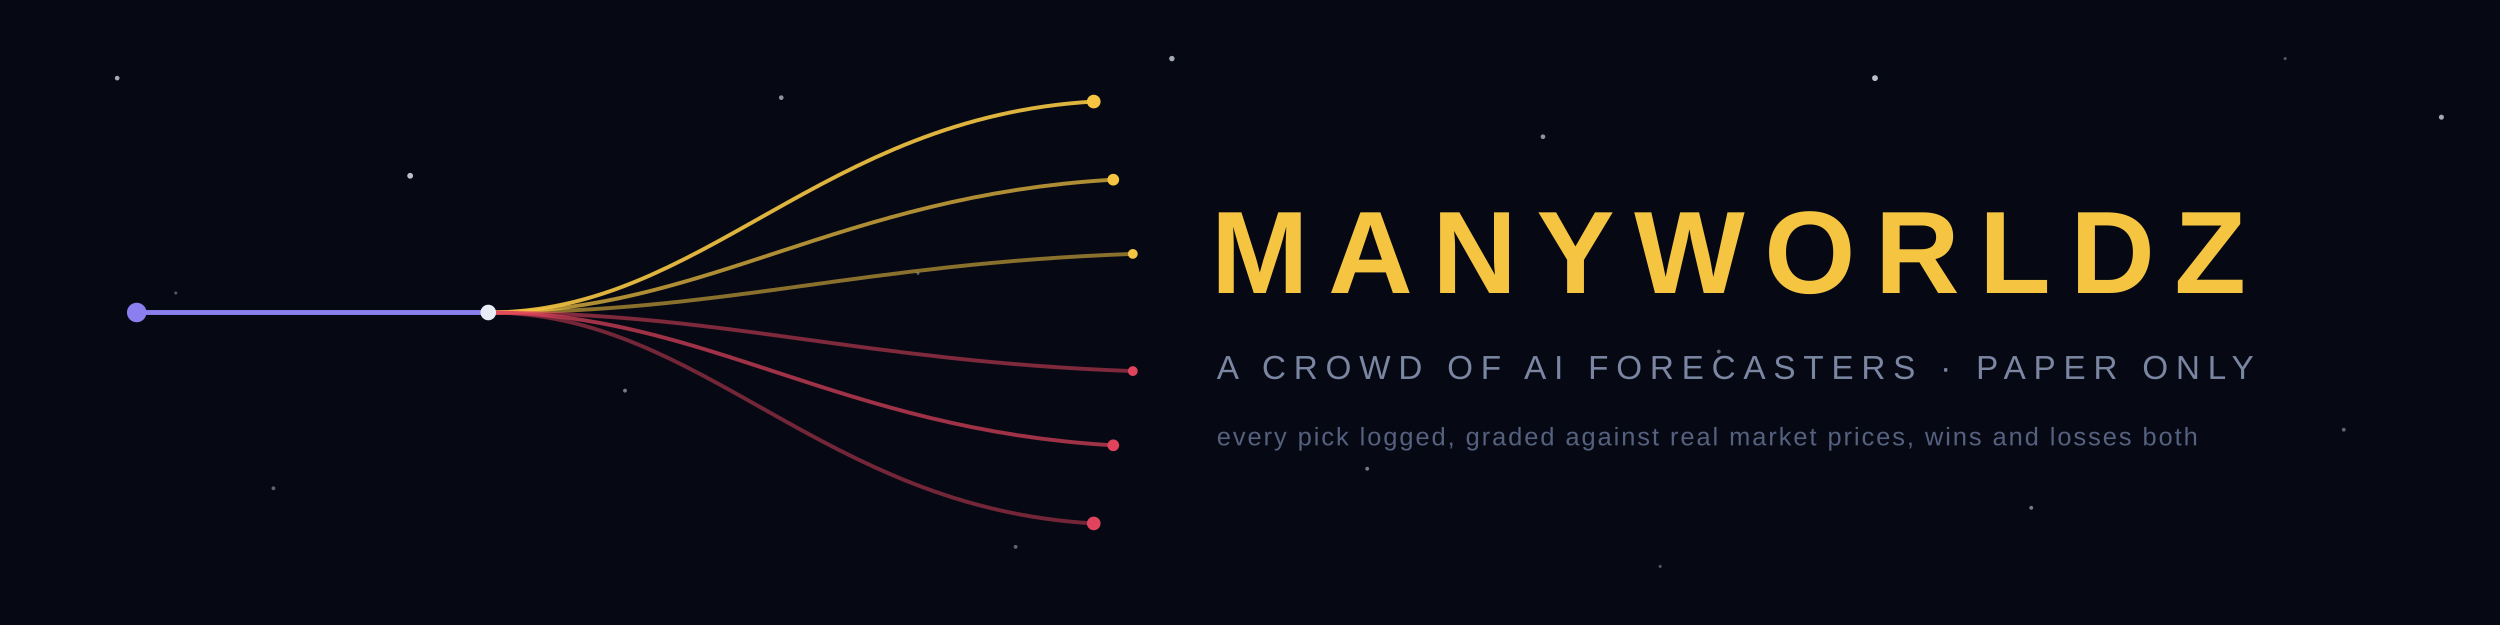
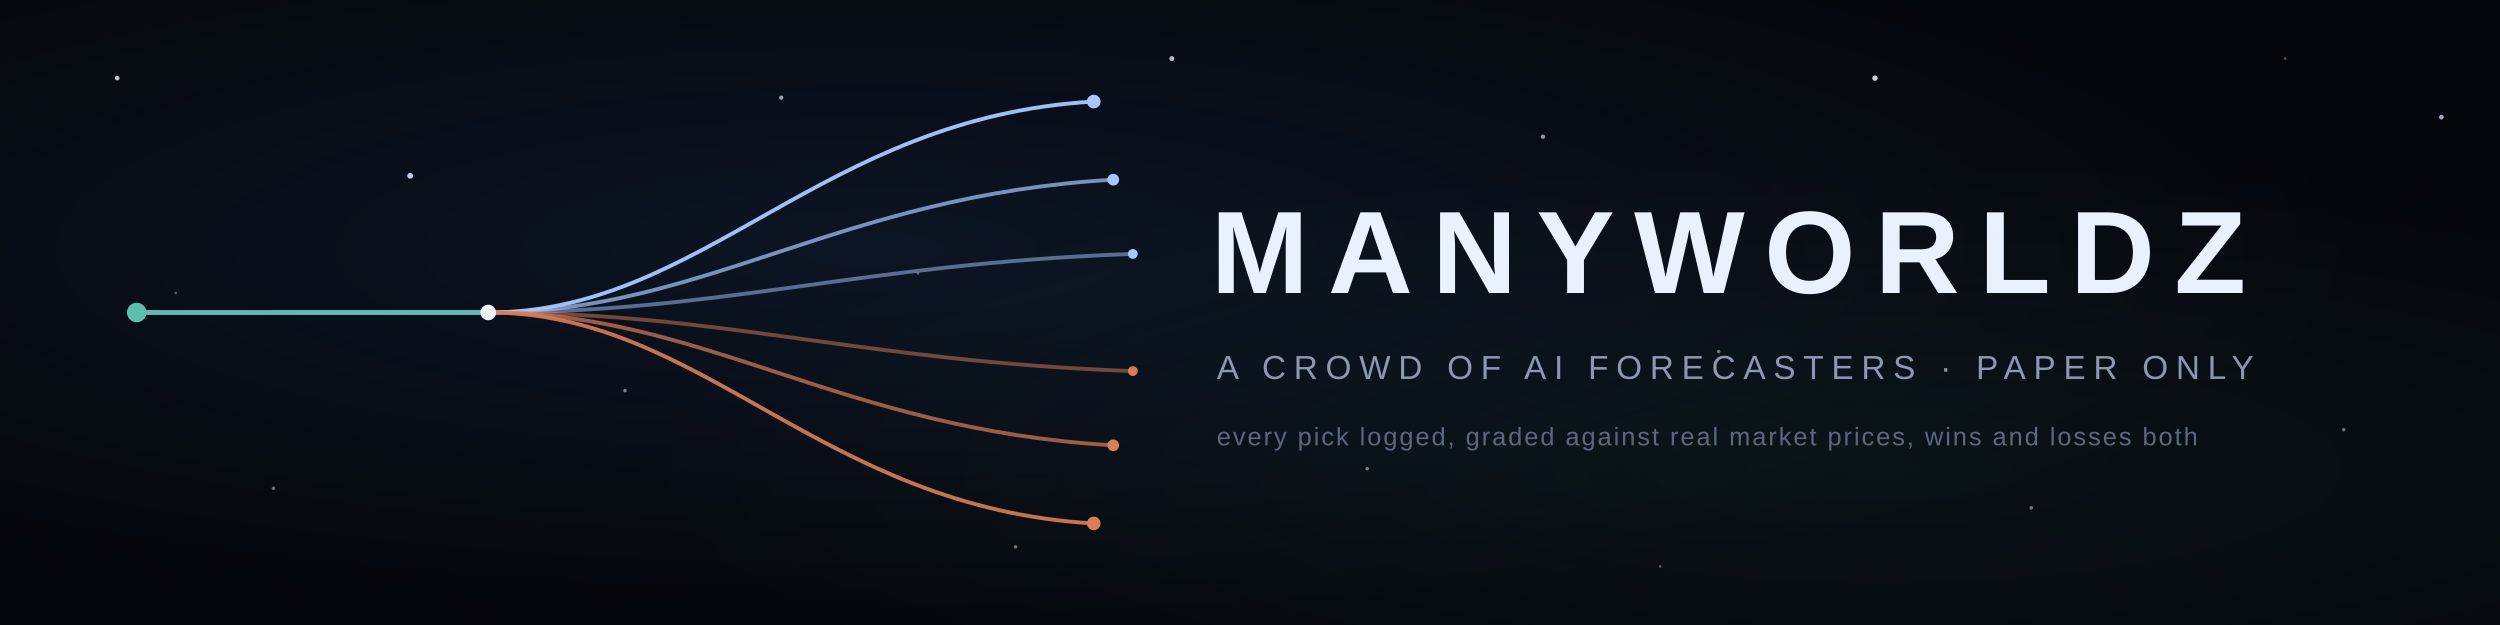
<svg xmlns="http://www.w3.org/2000/svg" width="1280" height="320" viewBox="0 0 1280 320" role="img" aria-label="manyworldz banner">
-   <rect width="1280" height="320" fill="#060913" />
-   <g fill="#e8ecf5">
-     <circle cx="60" cy="40" r="1.2" opacity="0.7" />
-     <circle cx="140" cy="250" r="1" opacity="0.4" />
-     <circle cx="210" cy="90" r="1.5" opacity="0.8" />
-     <circle cx="320" cy="200" r="1" opacity="0.5" />
-     <circle cx="400" cy="50" r="1.2" opacity="0.6" />
-     <circle cx="520" cy="280" r="1" opacity="0.4" />
-     <circle cx="600" cy="30" r="1.4" opacity="0.7" />
-     <circle cx="700" cy="240" r="1" opacity="0.5" />
-     <circle cx="790" cy="70" r="1.2" opacity="0.6" />
-     <circle cx="880" cy="180" r="1" opacity="0.4" />
-     <circle cx="960" cy="40" r="1.5" opacity="0.8" />
-     <circle cx="1040" cy="260" r="1" opacity="0.5" />
-     <circle cx="1120" cy="110" r="1.2" opacity="0.6" />
-     <circle cx="1200" cy="220" r="1" opacity="0.4" />
-     <circle cx="1250" cy="60" r="1.3" opacity="0.7" />
-     <circle cx="90" cy="150" r="0.8" opacity="0.35" />
-     <circle cx="470" cy="140" r="0.8" opacity="0.35" />
-     <circle cx="850" cy="290" r="0.8" opacity="0.35" />
-     <circle cx="1170" cy="30" r="0.8" opacity="0.35" />
+   <defs>
+     <radialGradient id="nebA" cx="0.35" cy="0.4" r="0.6">
+       <stop offset="0%" stop-color="#2a4a7a" stop-opacity="0.22" />
+       <stop offset="100%" stop-color="#2a4a7a" stop-opacity="0" />
+     </radialGradient>
+     <radialGradient id="nebB" cx="0.75" cy="0.75" r="0.5">
+       <stop offset="0%" stop-color="#2e6b63" stop-opacity="0.12" />
+       <stop offset="100%" stop-color="#2e6b63" stop-opacity="0" />
+     </radialGradient>
+   </defs>
+   <rect width="1280" height="320" fill="#04060b" />
+   <rect width="1280" height="320" fill="url(#nebA)" />
+   <rect width="1280" height="320" fill="url(#nebB)" />
+   <g>
+     <circle cx="60" cy="40" r="1.2" fill="#eef2f7" opacity="0.8" />
+     <circle cx="140" cy="250" r="0.9" fill="#eef2f7" opacity="0.45" />
+     <circle cx="210" cy="90" r="1.5" fill="#cfe0ff" opacity="0.9" />
+     <circle cx="320" cy="200" r="0.9" fill="#eef2f7" opacity="0.5" />
+     <circle cx="400" cy="50" r="1.1" fill="#eef2f7" opacity="0.65" />
+     <circle cx="520" cy="280" r="0.9" fill="#f0d9c8" opacity="0.5" />
+     <circle cx="600" cy="30" r="1.3" fill="#eef2f7" opacity="0.75" />
+     <circle cx="700" cy="240" r="0.9" fill="#eef2f7" opacity="0.5" />
+     <circle cx="790" cy="70" r="1.1" fill="#cfe0ff" opacity="0.65" />
+     <circle cx="880" cy="180" r="0.9" fill="#eef2f7" opacity="0.45" />
+     <circle cx="960" cy="40" r="1.4" fill="#eef2f7" opacity="0.85" />
+     <circle cx="1040" cy="260" r="0.9" fill="#f0d9c8" opacity="0.5" />
+     <circle cx="1120" cy="110" r="1.1" fill="#eef2f7" opacity="0.6" />
+     <circle cx="1200" cy="220" r="0.9" fill="#eef2f7" opacity="0.45" />
+     <circle cx="1250" cy="60" r="1.2" fill="#cfe0ff" opacity="0.75" />
+     <circle cx="90" cy="150" r="0.7" fill="#eef2f7" opacity="0.35" />
+     <circle cx="470" cy="140" r="0.7" fill="#eef2f7" opacity="0.35" />
+     <circle cx="850" cy="290" r="0.7" fill="#eef2f7" opacity="0.35" />
+     <circle cx="1170" cy="30" r="0.7" fill="#eef2f7" opacity="0.35" />
  </g>
  <g fill="none" stroke-linecap="round">
-     <path d="M 70 160 H 250" stroke="#8b7ff0" stroke-width="2.5" />
-     <path d="M 250 160 C 360 160 420 60  560 52" stroke="#f5c542" stroke-width="2" opacity="0.9" />
-     <path d="M 250 160 C 360 160 430 100 570 92" stroke="#f5c542" stroke-width="2" opacity="0.7" />
-     <path d="M 250 160 C 370 160 440 135 580 130" stroke="#f5c542" stroke-width="2" opacity="0.55" />
-     <path d="M 250 160 C 370 160 440 185 580 190" stroke="#e0435c" stroke-width="2" opacity="0.55" />
-     <path d="M 250 160 C 360 160 430 220 570 228" stroke="#e0435c" stroke-width="2" opacity="0.7" />
-     <path d="M 250 160 C 360 160 420 260 560 268" stroke="#e0435c" stroke-width="2" opacity="0.5" />
+     <path d="M 70 160 H 250" stroke="#5fbdb0" stroke-width="2.5" />
+     <path d="M 250 160 C 360 160 420 60  560 52" stroke="#a8c7ff" stroke-width="2" opacity="0.95" />
+     <path d="M 250 160 C 360 160 430 100 570 92" stroke="#a8c7ff" stroke-width="2" opacity="0.7" />
+     <path d="M 250 160 C 370 160 440 135 580 130" stroke="#a8c7ff" stroke-width="2" opacity="0.5" />
+     <path d="M 250 160 C 370 160 440 185 580 190" stroke="#d97e58" stroke-width="2" opacity="0.5" />
+     <path d="M 250 160 C 360 160 430 220 570 228" stroke="#d97e58" stroke-width="2" opacity="0.7" />
+     <path d="M 250 160 C 360 160 420 260 560 268" stroke="#d97e58" stroke-width="2" opacity="0.9" />
  </g>
-   <circle cx="70" cy="160" r="5" fill="#8b7ff0" />
-   <circle cx="250" cy="160" r="4" fill="#e8ecf5" />
-   <g fill="#f5c542">
+   <circle cx="70" cy="160" r="5" fill="#5fbdb0" />
+   <circle cx="250" cy="160" r="4" fill="#eef2f7" />
+   <g fill="#a8c7ff">
    <circle cx="560" cy="52" r="3.5" />
    <circle cx="570" cy="92" r="3" />
    <circle cx="580" cy="130" r="2.5" />
  </g>
-   <g fill="#e0435c">
+   <g fill="#d97e58">
    <circle cx="580" cy="190" r="2.5" />
    <circle cx="570" cy="228" r="3" />
    <circle cx="560" cy="268" r="3.5" />
  </g>
-   <text x="620" y="150" font-family="Helvetica Neue, Arial, sans-serif" font-size="60" font-weight="700" letter-spacing="10" fill="#f5c542">MANYWORLDZ</text>
-   <text x="623" y="194" font-family="Helvetica Neue, Arial, sans-serif" font-size="17" letter-spacing="4" fill="#7b86a3">A CROWD OF AI FORECASTERS · PAPER ONLY</text>
-   <text x="623" y="228" font-family="Helvetica Neue, Arial, sans-serif" font-size="13" letter-spacing="1" fill="#55617f">every pick logged, graded against real market prices, wins and losses both</text>
+   <text x="620" y="150" font-family="Helvetica Neue, Arial, sans-serif" font-size="60" font-weight="700" letter-spacing="10" fill="#e9f1ff">MANYWORLDZ</text>
+   <text x="623" y="194" font-family="Helvetica Neue, Arial, sans-serif" font-size="17" letter-spacing="4" fill="#8b98ad">A CROWD OF AI FORECASTERS · PAPER ONLY</text>
+   <text x="623" y="228" font-family="Helvetica Neue, Arial, sans-serif" font-size="13" letter-spacing="1" fill="#5b6880">every pick logged, graded against real market prices, wins and losses both</text>
</svg>
